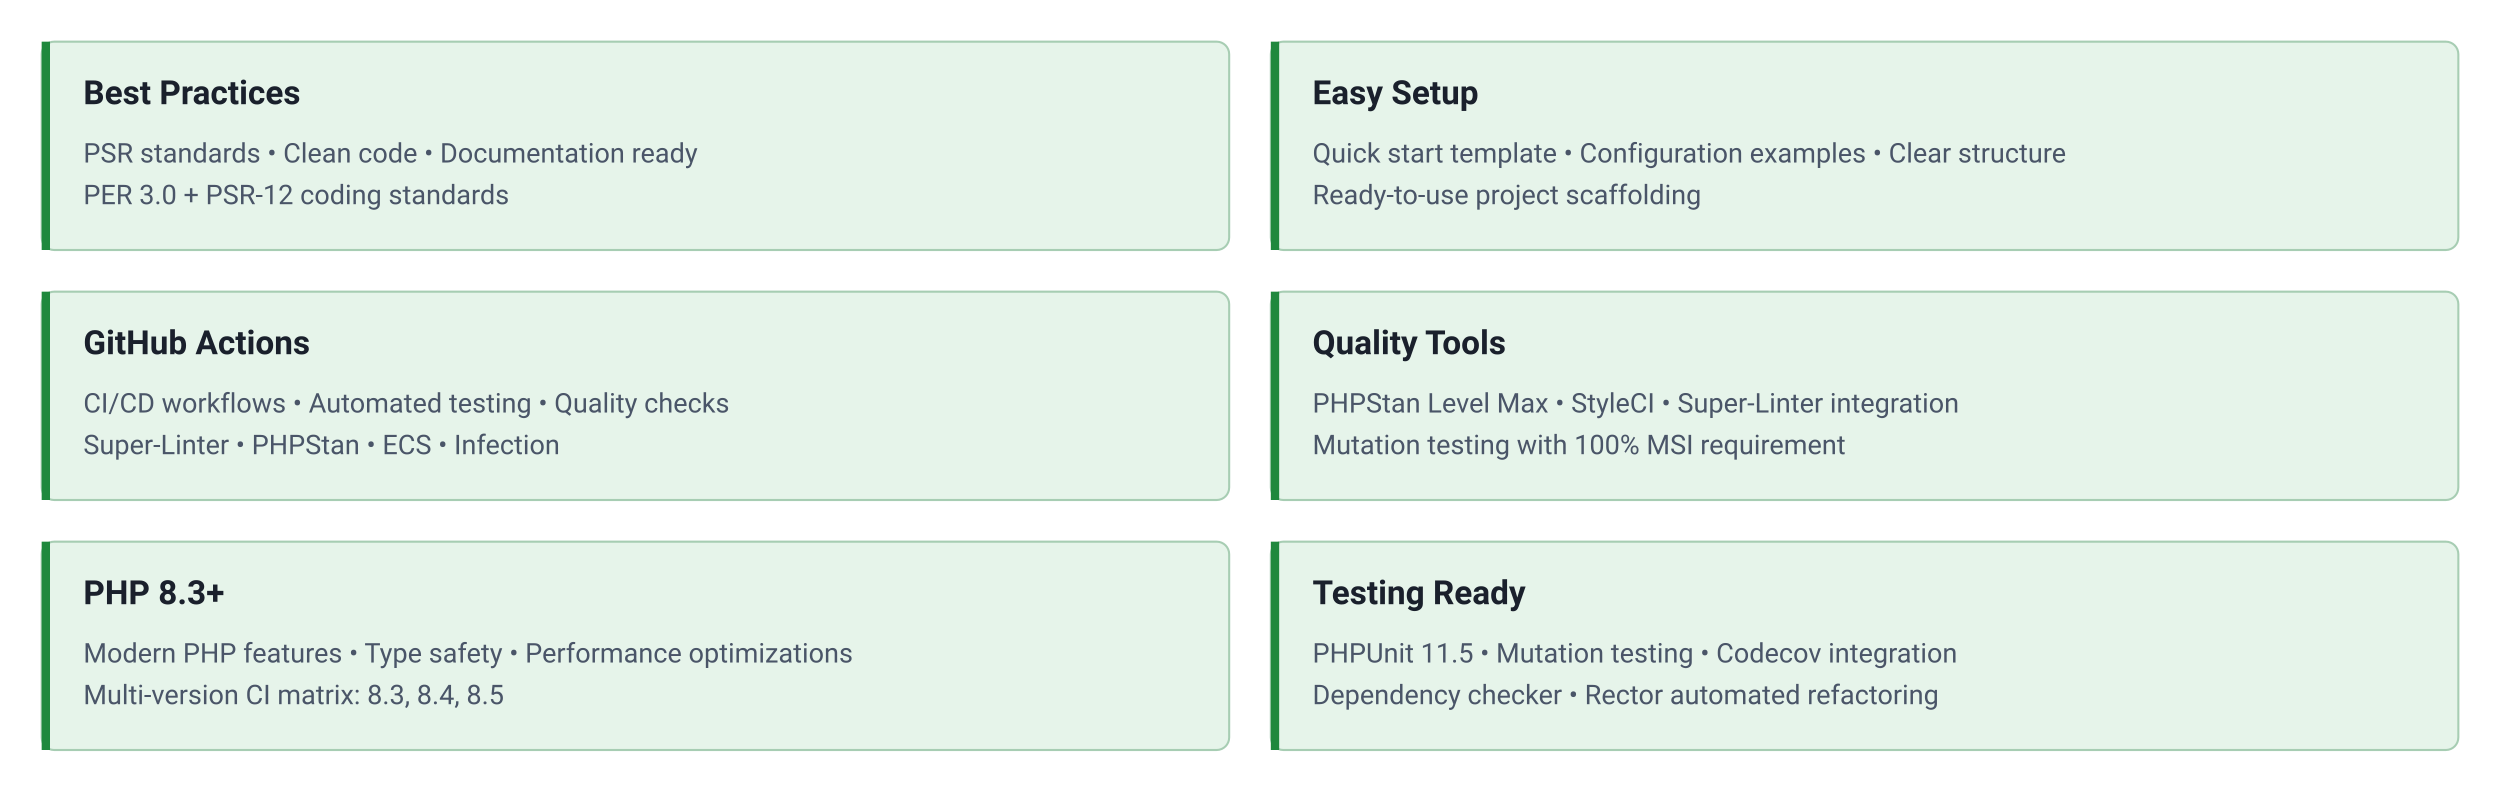
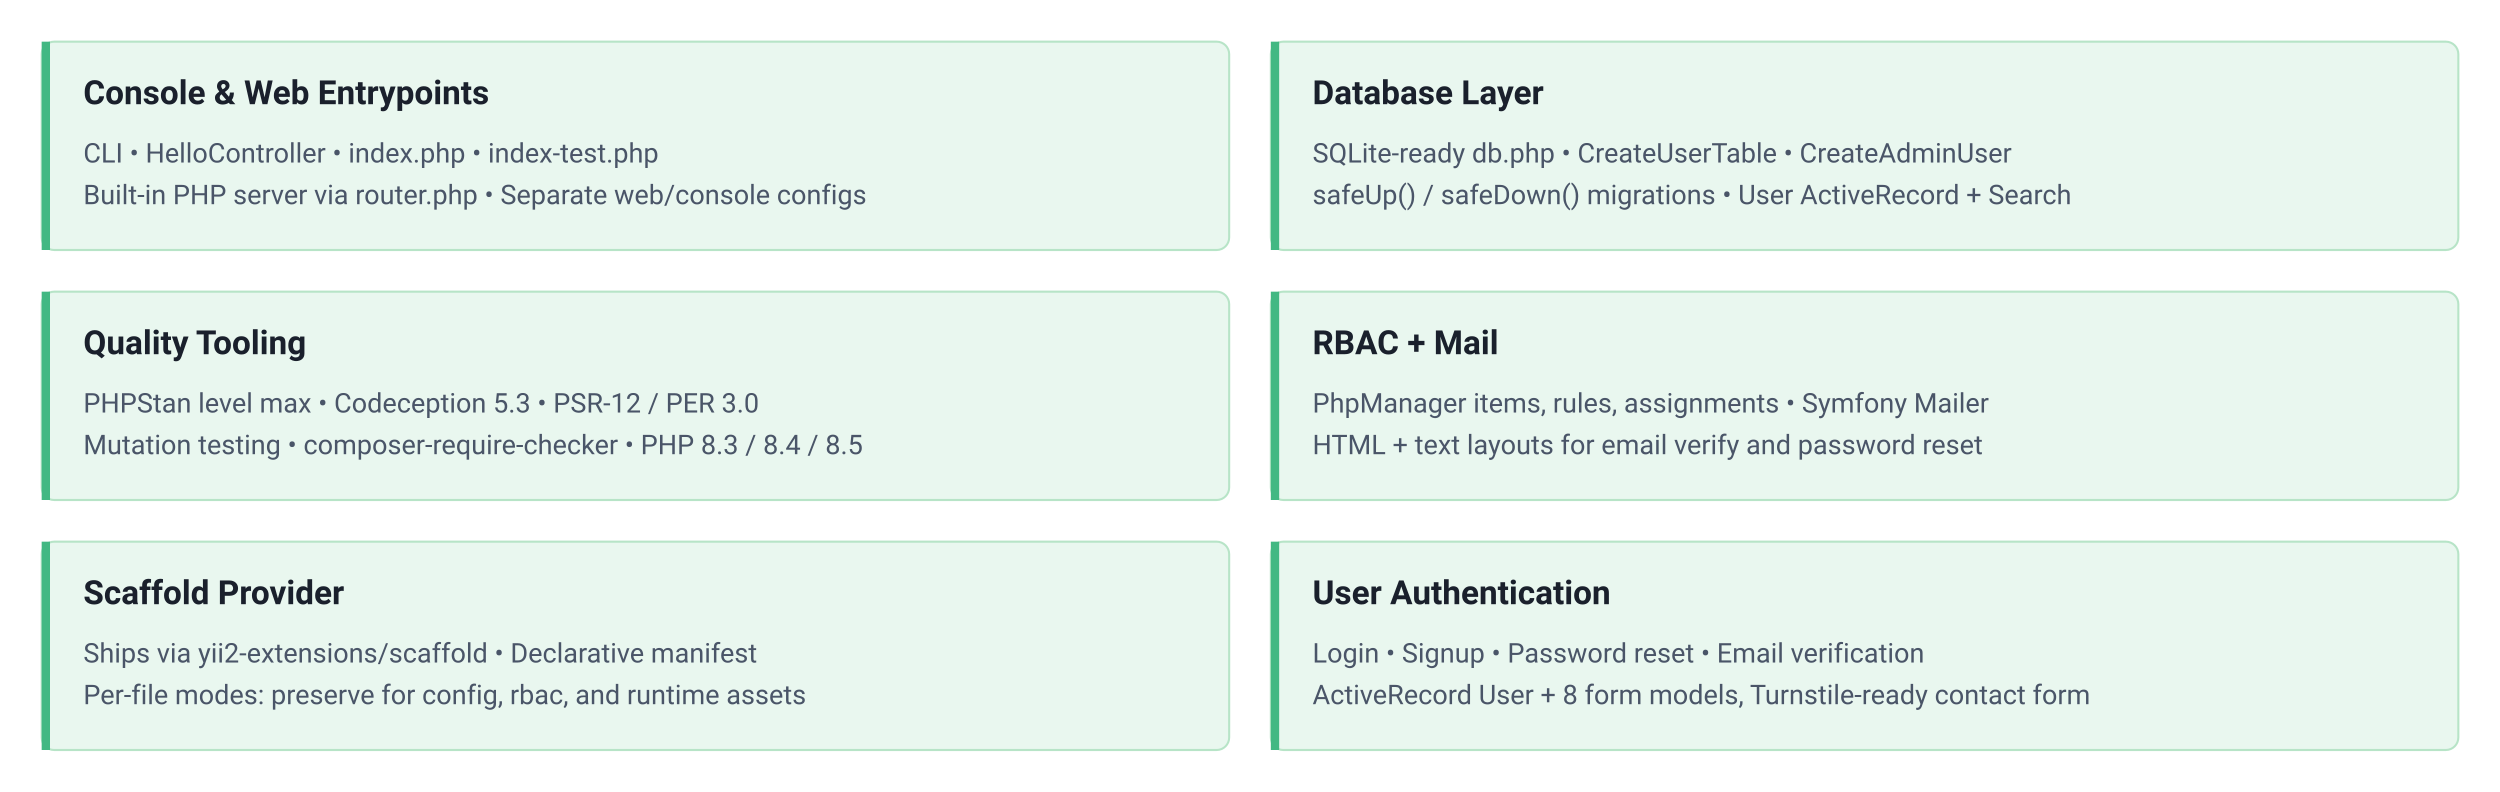
<svg xmlns="http://www.w3.org/2000/svg" viewBox="0 0 1200 380" width="100%" height="340">
  <style>
        text { font-family: -apple-system, BlinkMacSystemFont, "Segoe UI", Roboto, Helvetica, Arial, sans-serif; }
-         .box-bg { fill: #e6f4ea; stroke: #a7cdb3; stroke-width: 1; }
+         .box-bg { fill: #e9f7ef; stroke: #b7e4c7; stroke-width: 1; }
        .title { font-weight: 700; font-size: 16px; fill: #1a202c; }
        .content { font-size: 13px; fill: #4a5568; }
    </style>
  <g>
    <rect class="box-bg" x="20" y="20" width="570" height="100" rx="6" />
-     <rect x="20" y="20" width="4" height="100" fill="#1f883d" />
-     <text class="title" x="40" y="50">Best Practices</text>
-     <text class="content" x="40" y="78">PSR standards • Clean code • Documentation ready</text>
-     <text class="content" x="40" y="98">PER 3.0 + PSR-12 coding standards</text>
+     <rect x="20" y="20" width="4" height="100" fill="#42b883" />
+     <text class="title" x="40" y="50">Console &amp; Web Entrypoints</text>
+     <text class="content" x="40" y="78">CLI • HelloController • index.php • index-test.php</text>
+     <text class="content" x="40" y="98">Built-in PHP server via router.php • Separate web/console configs</text>
  </g>
  <g>
    <rect class="box-bg" x="610" y="20" width="570" height="100" rx="6" />
-     <rect x="610" y="20" width="4" height="100" fill="#1f883d" />
-     <text class="title" x="630" y="50">Easy Setup</text>
-     <text class="content" x="630" y="78">Quick start template • Configuration examples • Clear structure</text>
-     <text class="content" x="630" y="98">Ready-to-use project scaffolding</text>
+     <rect x="610" y="20" width="4" height="100" fill="#42b883" />
+     <text class="title" x="630" y="50">Database Layer</text>
+     <text class="content" x="630" y="78">SQLite-ready db.php • CreateUserTable • CreateAdminUser</text>
+     <text class="content" x="630" y="98">safeUp() / safeDown() migrations • User ActiveRecord + Search</text>
  </g>
  <g>
    <rect class="box-bg" x="20" y="140" width="570" height="100" rx="6" />
-     <rect x="20" y="140" width="4" height="100" fill="#1f883d" />
-     <text class="title" x="40" y="170">GitHub Actions</text>
-     <text class="content" x="40" y="198">CI/CD workflows • Automated testing • Quality checks</text>
-     <text class="content" x="40" y="218">Super-Linter • PHPStan • ECS • Infection</text>
+     <rect x="20" y="140" width="4" height="100" fill="#42b883" />
+     <text class="title" x="40" y="170">Quality Tooling</text>
+     <text class="content" x="40" y="198">PHPStan level max • Codeception 5.3 • PSR-12 / PER 3.0</text>
+     <text class="content" x="40" y="218">Mutation testing • composer-require-checker • PHP 8.3 / 8.4 / 8.5</text>
  </g>
  <g>
    <rect class="box-bg" x="610" y="140" width="570" height="100" rx="6" />
-     <rect x="610" y="140" width="4" height="100" fill="#1f883d" />
-     <text class="title" x="630" y="170">Quality Tools</text>
-     <text class="content" x="630" y="198">PHPStan Level Max • StyleCI • Super-Linter integration</text>
-     <text class="content" x="630" y="218">Mutation testing with 100% MSI requirement</text>
+     <rect x="610" y="140" width="4" height="100" fill="#42b883" />
+     <text class="title" x="630" y="170">RBAC + Mail</text>
+     <text class="content" x="630" y="198">PhpManager items, rules, assignments • Symfony Mailer</text>
+     <text class="content" x="630" y="218">HTML + text layouts for email verify and password reset</text>
  </g>
  <g>
    <rect class="box-bg" x="20" y="260" width="570" height="100" rx="6" />
-     <rect x="20" y="260" width="4" height="100" fill="#1f883d" />
-     <text class="title" x="40" y="290">PHP 8.3+</text>
-     <text class="content" x="40" y="318">Modern PHP features • Type safety • Performance optimizations</text>
-     <text class="content" x="40" y="338">Multi-version CI matrix: 8.3, 8.4, 8.5</text>
+     <rect x="20" y="260" width="4" height="100" fill="#42b883" />
+     <text class="title" x="40" y="290">Scaffold Provider</text>
+     <text class="content" x="40" y="318">Ships via yii2-extensions/scaffold • Declarative manifest</text>
+     <text class="content" x="40" y="338">Per-file modes: preserve for config, rbac, and runtime assets</text>
  </g>
  <g>
    <rect class="box-bg" x="610" y="260" width="570" height="100" rx="6" />
-     <rect x="610" y="260" width="4" height="100" fill="#1f883d" />
-     <text class="title" x="630" y="290">Testing Ready</text>
-     <text class="content" x="630" y="318">PHPUnit 11.5 • Mutation testing • Codecov integration</text>
-     <text class="content" x="630" y="338">Dependency checker • Rector automated refactoring</text>
+     <rect x="610" y="260" width="4" height="100" fill="#42b883" />
+     <text class="title" x="630" y="290">User Authentication</text>
+     <text class="content" x="630" y="318">Login • Signup • Password reset • Email verification</text>
+     <text class="content" x="630" y="338">ActiveRecord User + 8 form models, Turnstile-ready contact form</text>
  </g>
</svg>
